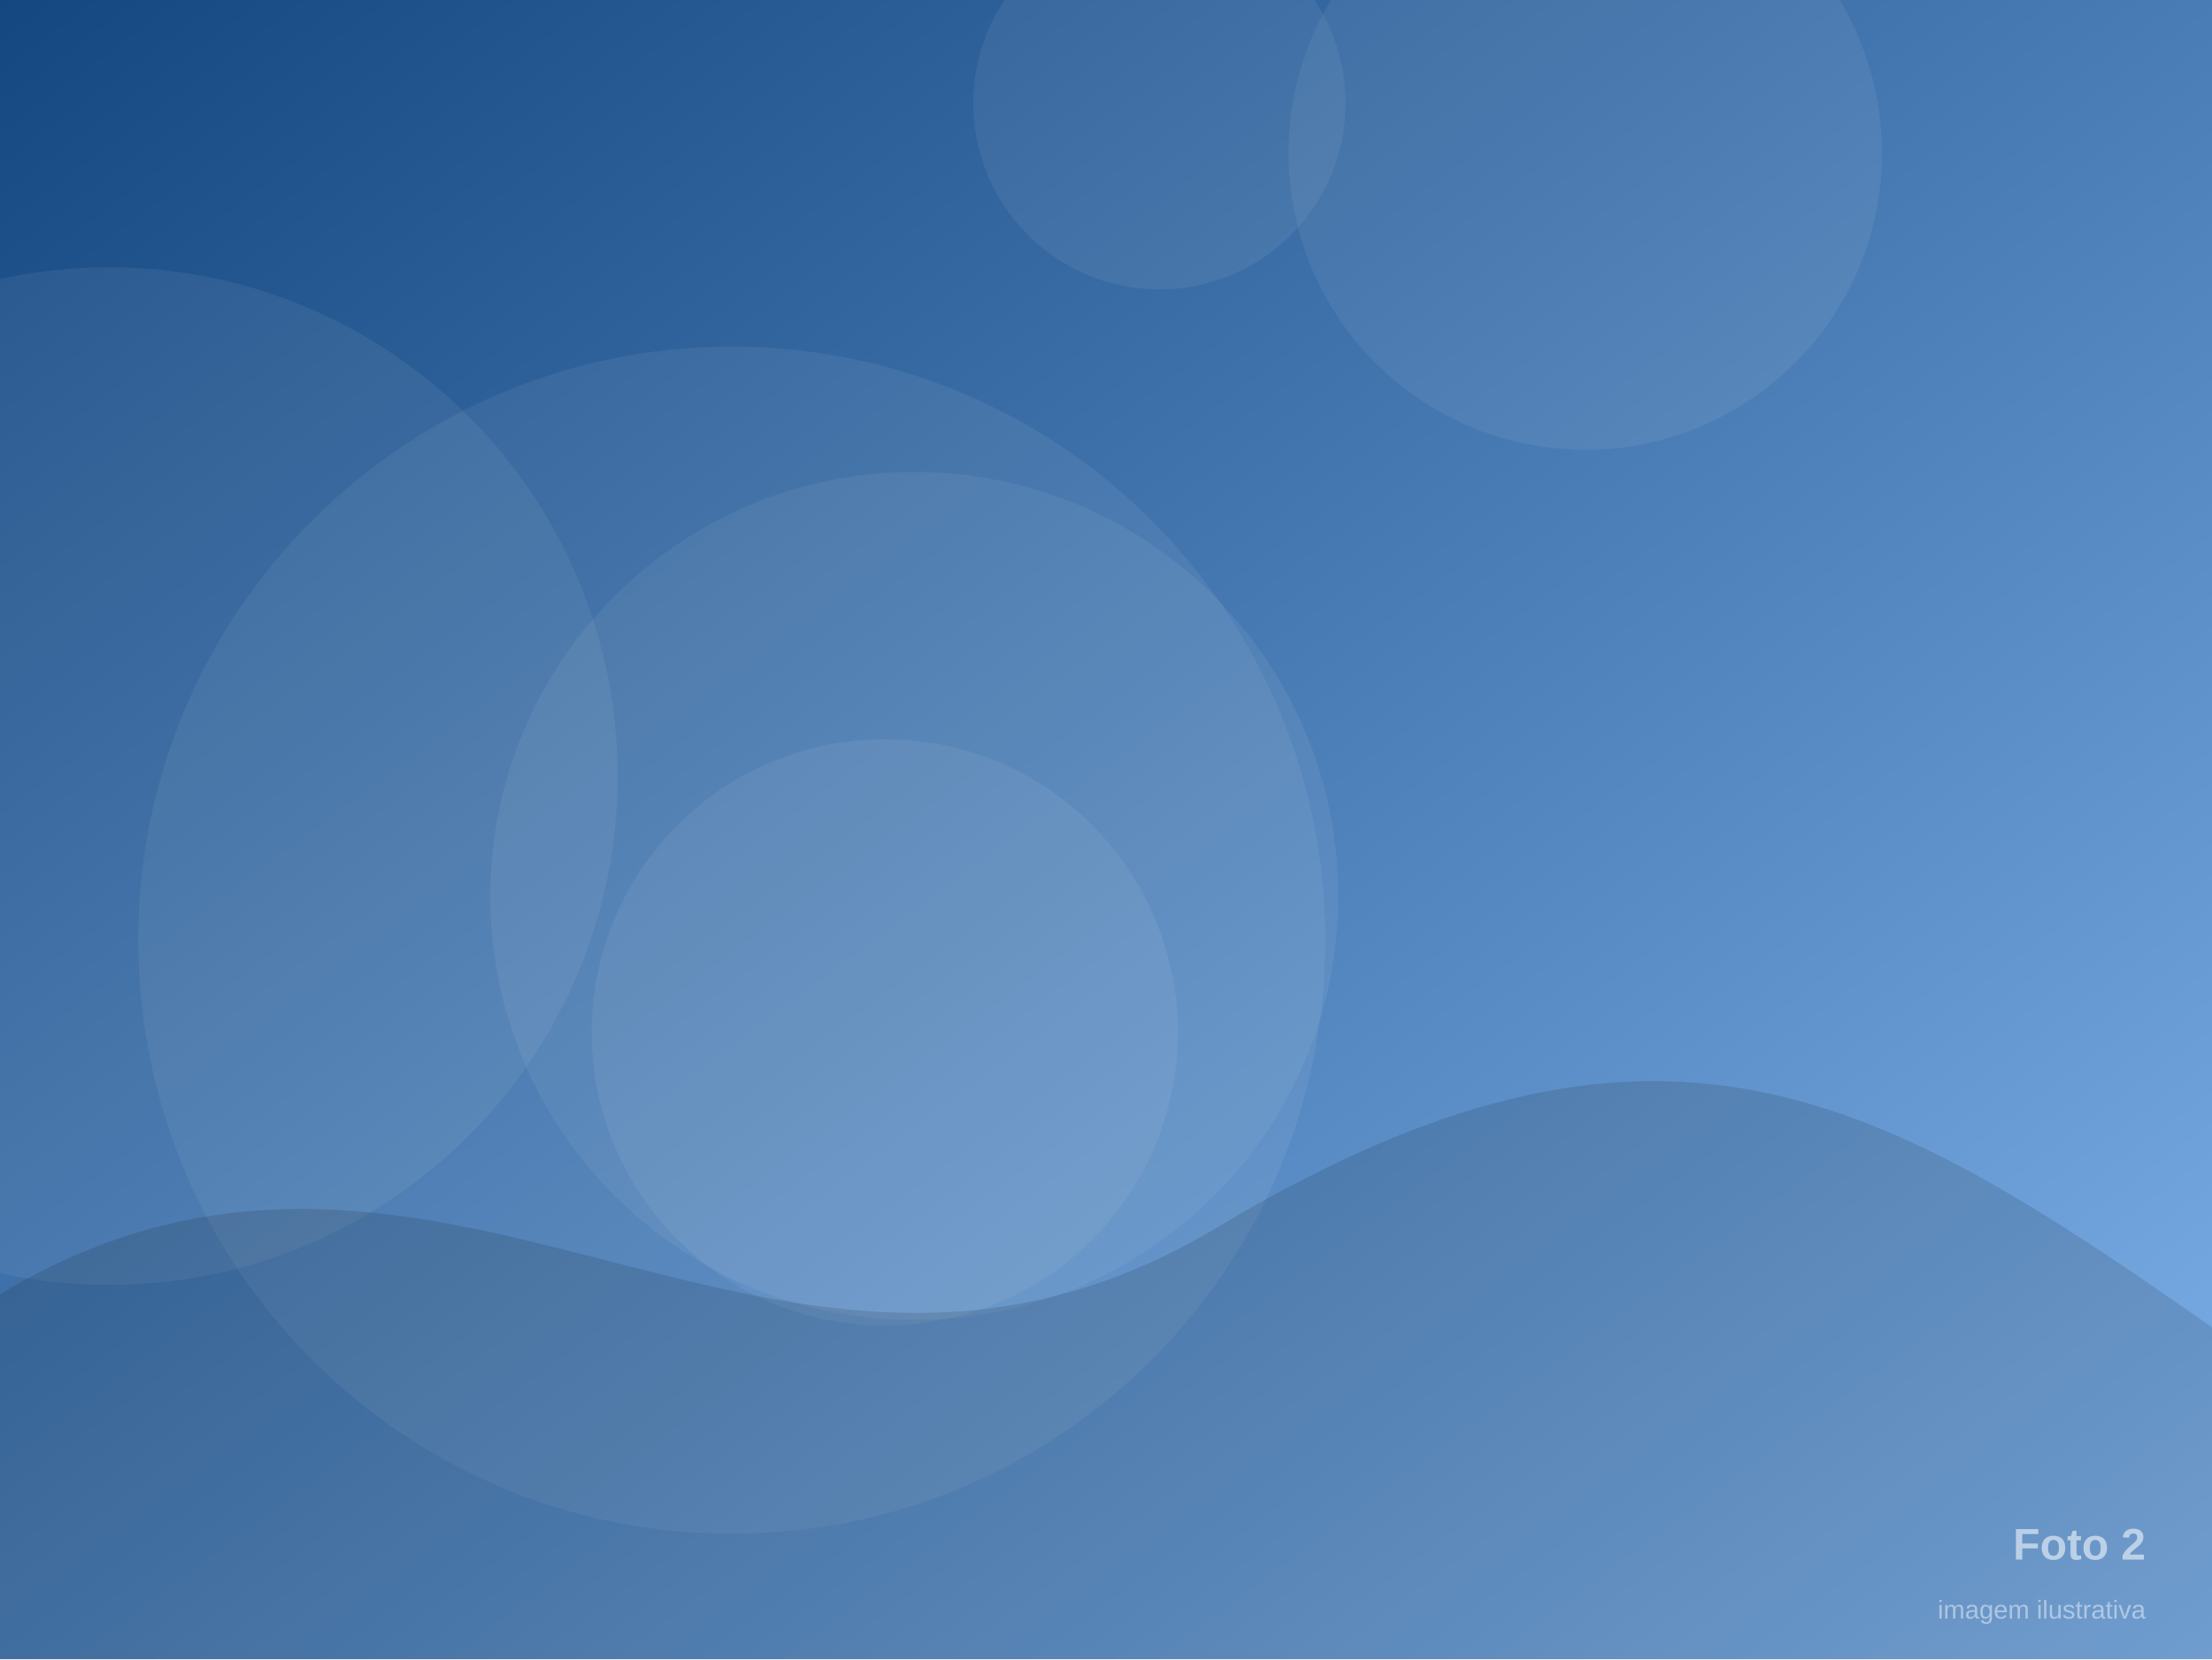
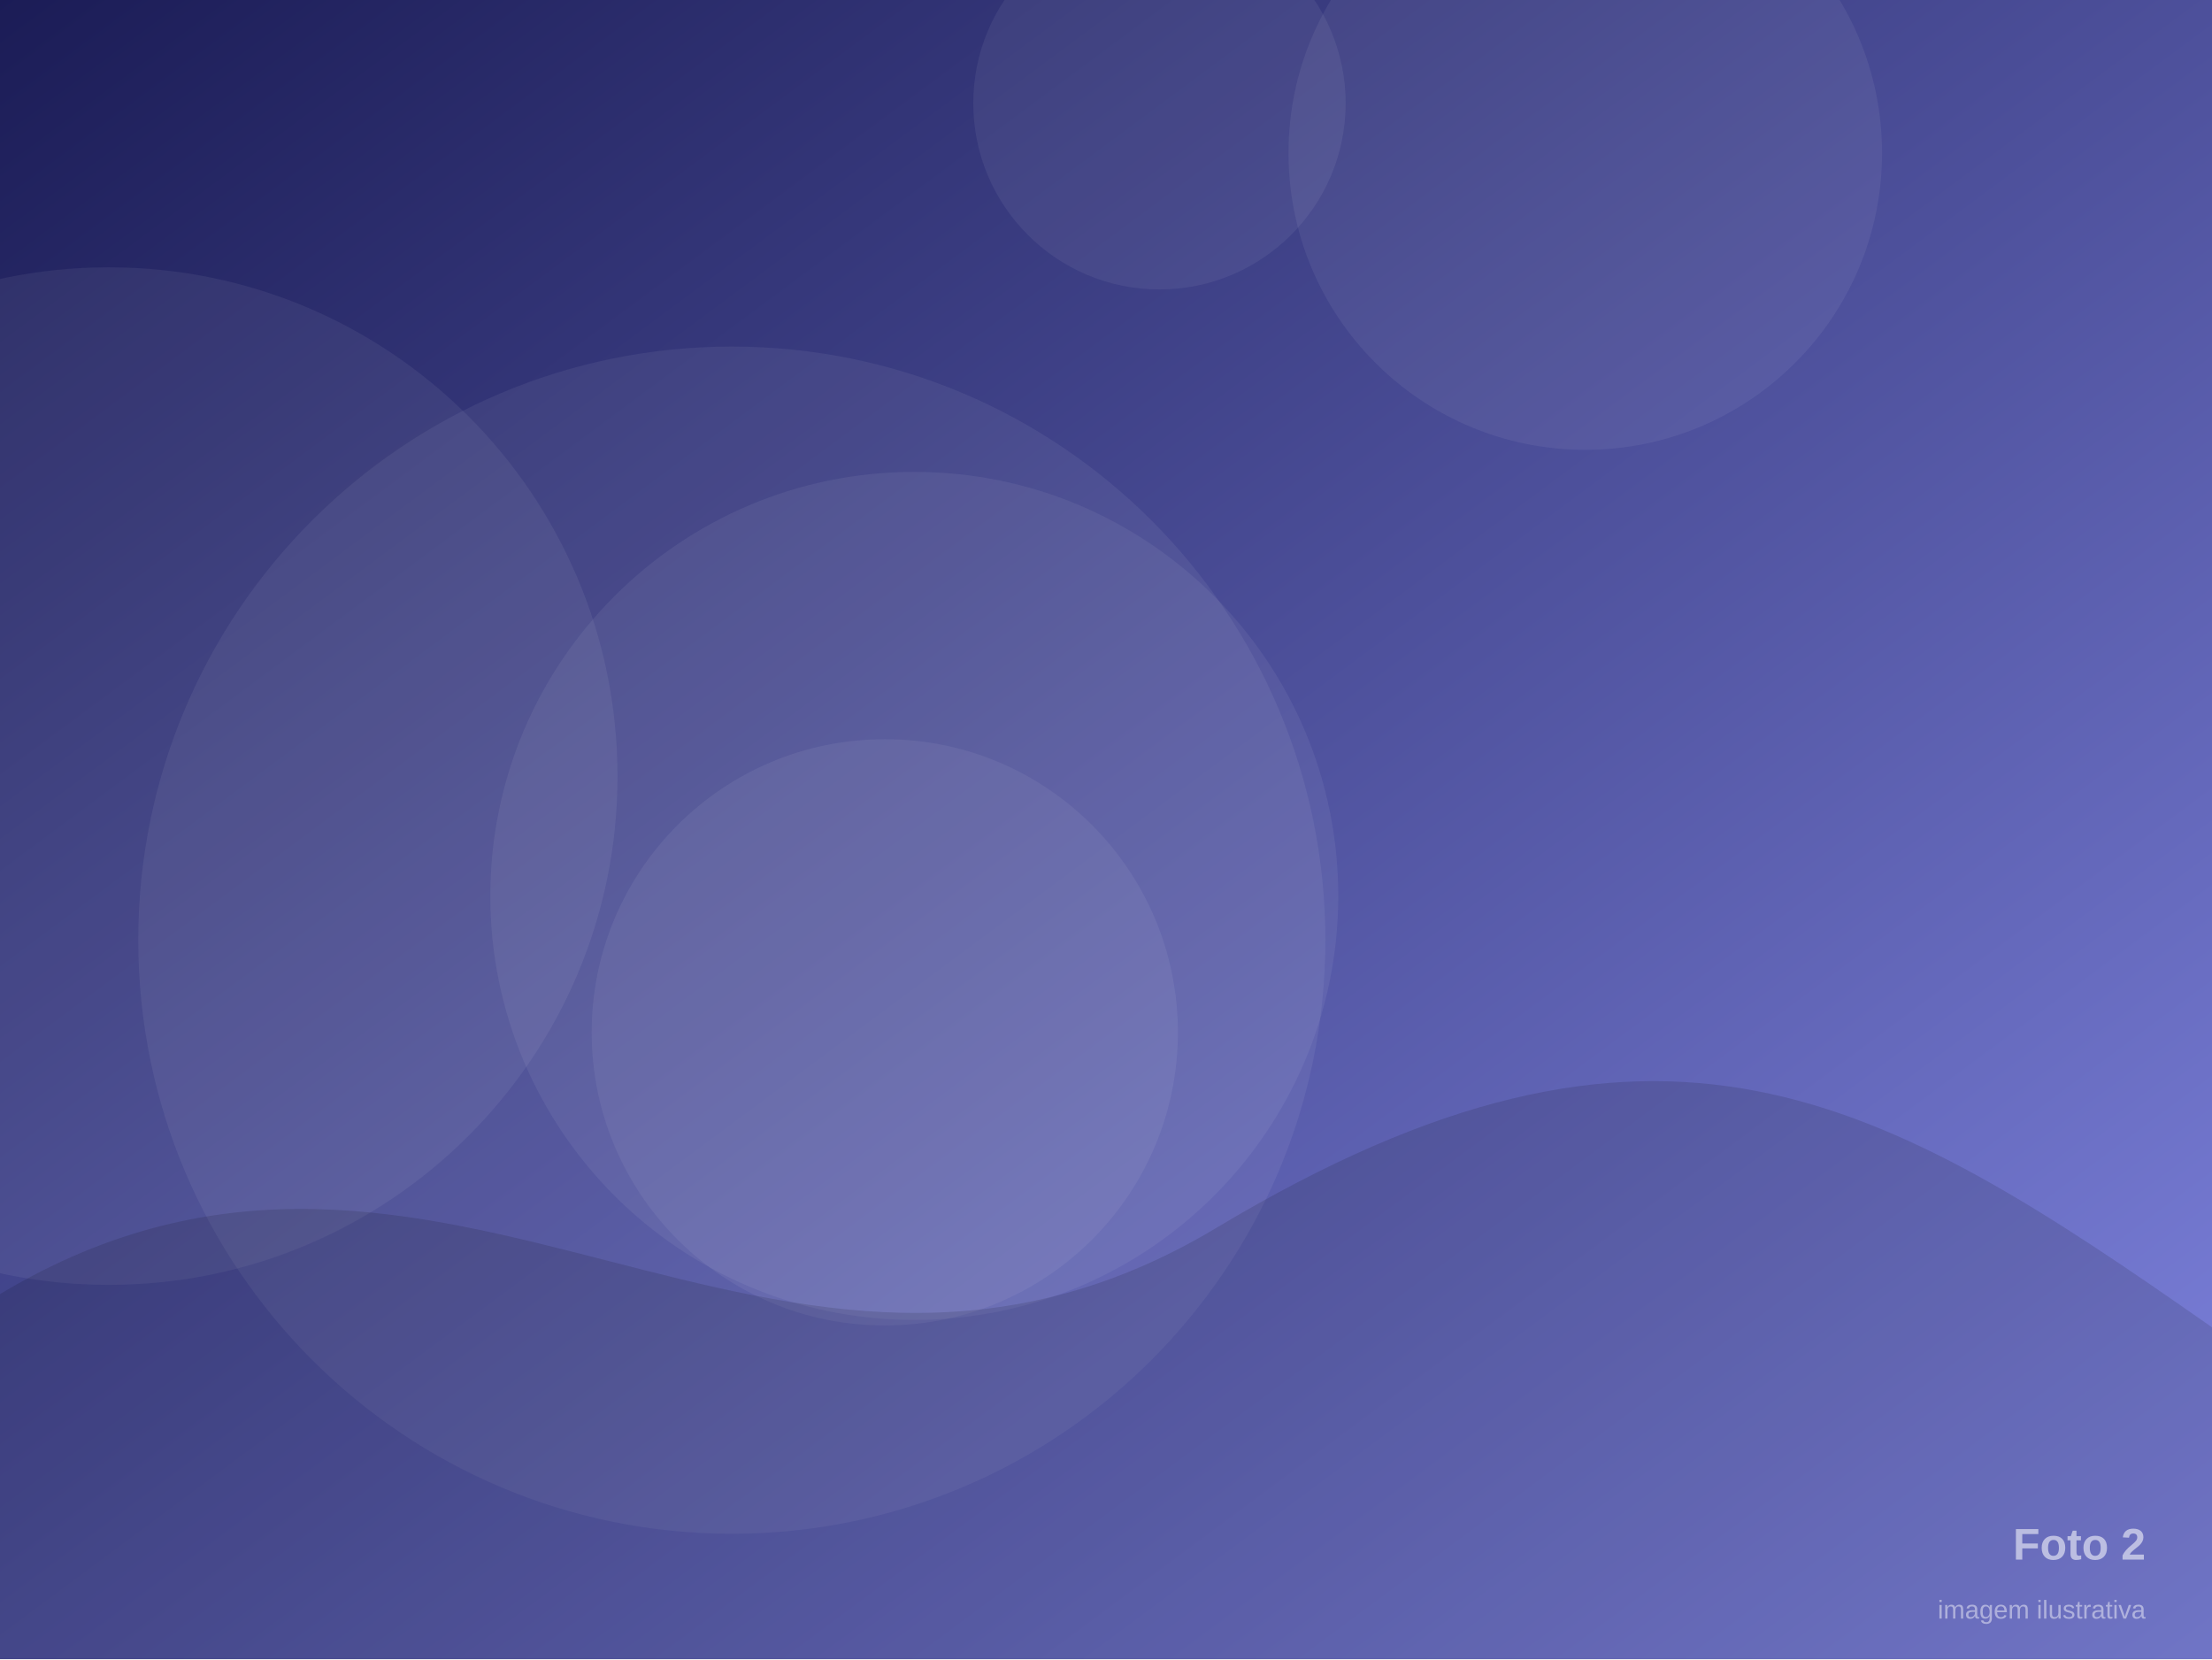
<svg xmlns="http://www.w3.org/2000/svg" width="1200" height="900" viewBox="0 0 1200 900" role="img" aria-label="Foto 2">
  <defs>
    <linearGradient id="g" x1="0" y1="0" x2="1" y2="1">
-       <stop offset="0" stop-color="#14477f" />
-       <stop offset="1" stop-color="#7fb2ea" />
+       <stop offset="0" stop-color="#1b1c56" />
+       <stop offset="1" stop-color="#7f84e0" />
    </linearGradient>
  </defs>
  <rect width="1200" height="900" fill="url(#g)" />
  <circle cx="496" cy="486" r="230" fill="#ffffff" opacity="0.06" />
  <circle cx="480" cy="560" r="159" fill="#ffffff" opacity="0.06" />
  <circle cx="59" cy="421" r="276" fill="#ffffff" opacity="0.06" />
  <circle cx="629" cy="56" r="101" fill="#ffffff" opacity="0.06" />
  <circle cx="397" cy="510" r="322" fill="#ffffff" opacity="0.06" />
  <circle cx="860" cy="83" r="161" fill="#ffffff" opacity="0.06" />
  <path d="M0 702 C 240 558, 420 810, 660 666 S 1020 594, 1200 720 L 1200 900 L 0 900 Z" fill="#000" opacity="0.12" />
  <g font-family="Montserrat, Arial, sans-serif" text-anchor="end" fill="#ffffff">
    <text x="1164" y="846" font-size="24" font-weight="700" opacity="0.55">Foto 2</text>
    <text x="1164" y="878" font-size="14" opacity="0.45">imagem ilustrativa</text>
  </g>
</svg>
